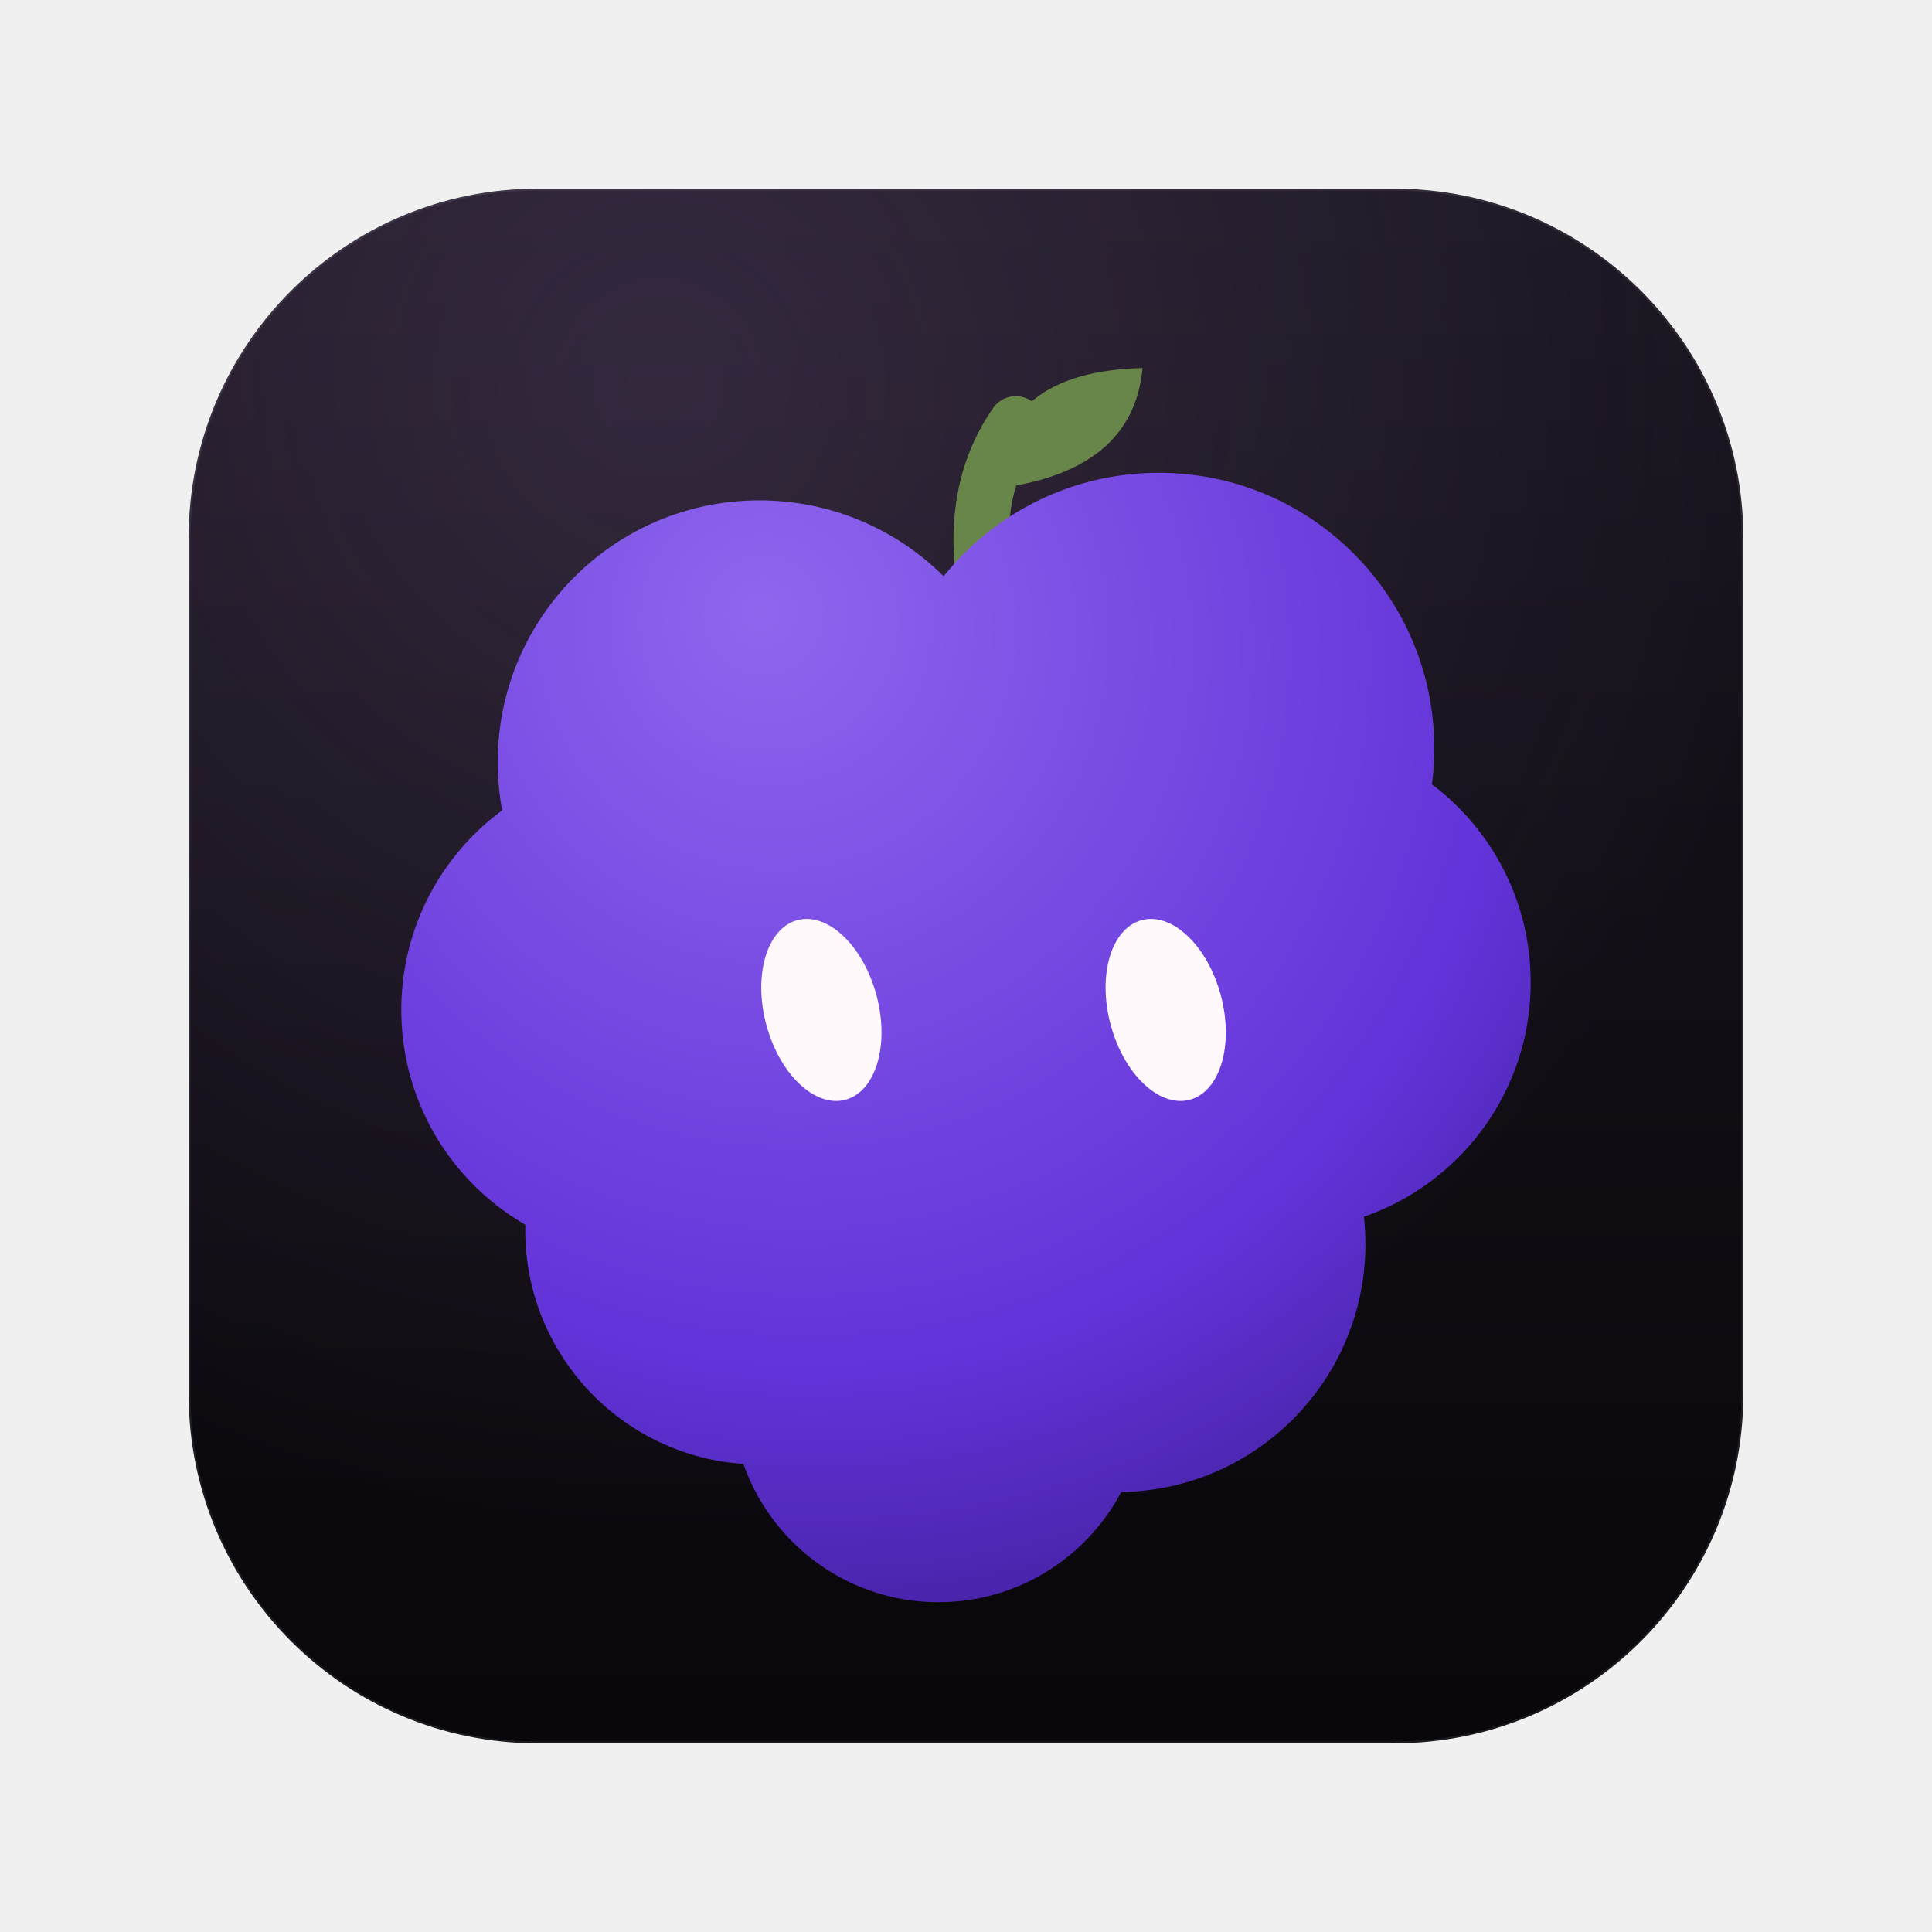
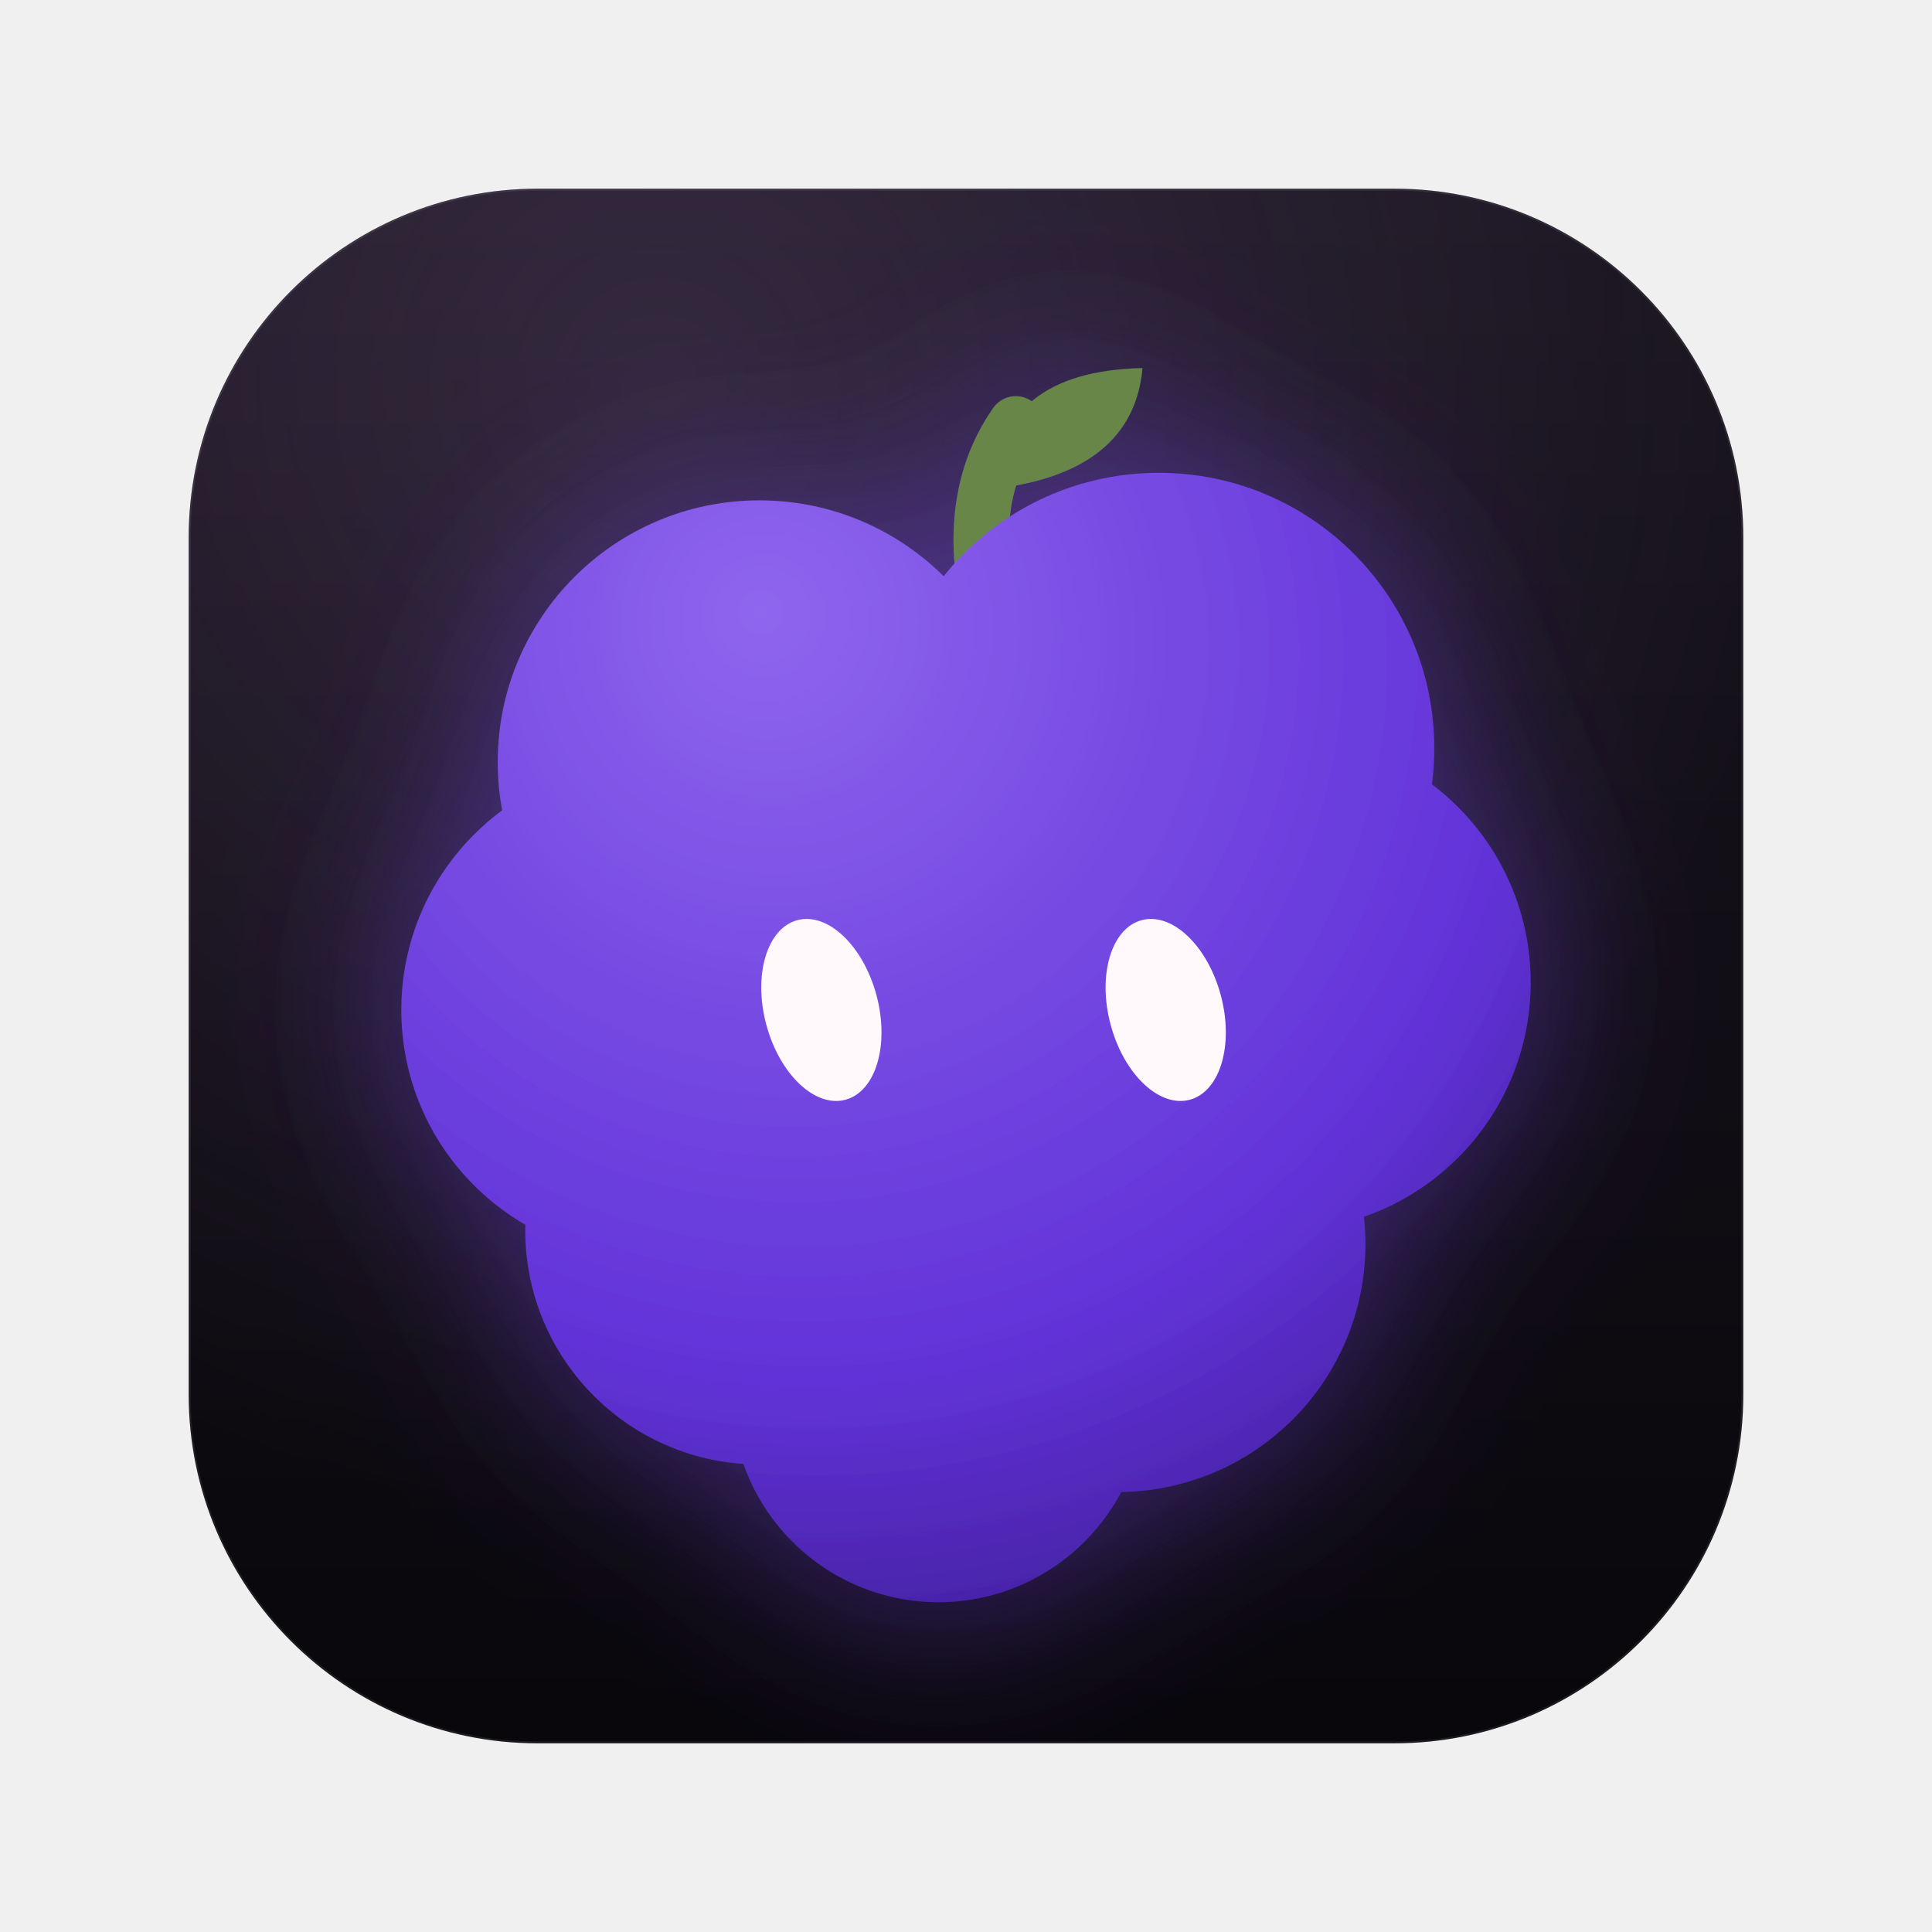
<svg xmlns="http://www.w3.org/2000/svg" width="1024" height="1024" viewBox="0 0 1024 1024">
  <defs>
    <linearGradient id="obsidian" x1="0" y1="0" x2="0" y2="1">
      <stop offset="0" stop-color="#1a1520" />
      <stop offset="1" stop-color="#09070b" />
    </linearGradient>
    <radialGradient id="sheen" cx="0.3" cy="0.12" r="0.75">
      <stop offset="0" stop-color="#c498e5" stop-opacity="0.16" />
      <stop offset="1" stop-color="#c498e5" stop-opacity="0" />
    </radialGradient>
    <radialGradient id="berry" gradientUnits="userSpaceOnUse" cx="38" cy="30" r="71" fx="33" fy="24">
      <stop offset="0" stop-color="#8f66ee" />
      <stop offset="0.72" stop-color="#6233d9" />
      <stop offset="1" stop-color="#43209f" />
    </radialGradient>
+     <filter id="glow" x="-50%" y="-50%" width="200%" height="200%" color-interpolation-filters="sRGB">
+       <feDropShadow dx="0" dy="0" stdDeviation="2.4" flood-color="#6f45e0" flood-opacity="0.85" />
+       <feDropShadow dx="0" dy="0" stdDeviation="6.9" flood-color="#6f45e0" flood-opacity="0.55" />
+     </filter>
+     <clipPath id="tile">
+       <rect x="100" y="100" width="824" height="824" rx="185" />
+     </clipPath>
  </defs>
  <rect x="100" y="100" width="824" height="824" rx="185" fill="url(#obsidian)" />
  <rect x="100" y="100" width="824" height="824" rx="185" fill="url(#sheen)" />
  <rect x="100.5" y="100.5" width="823" height="823" rx="184.5" fill="none" stroke="#ffffff" stroke-opacity="0.08" />
-   <g transform="translate(512 528) scale(7.3) translate(-48 -52)">
-     <g transform="translate(49 21.8) rotate(-18)">
-       <path d="M0 4C0-2 2-7 6-10" fill="none" stroke="#69864a" stroke-width="4" stroke-linecap="round" />
-       <path d="M3-6Q6-14 16-11Q13-4 3-6Z" fill="#69864a" />
-     </g>
-     <g fill="url(#berry)">
-       <circle cx="33" cy="35" r="19" />
-       <circle cx="62" cy="34" r="20" />
-       <circle cx="25" cy="53" r="18" />
-       <circle cx="71" cy="51" r="18" />
-       <circle cx="45" cy="54" r="24" />
-       <circle cx="33" cy="69" r="17" />
-       <circle cx="59" cy="70" r="18" />
-       <circle cx="46" cy="81" r="15" />
-     </g>
-     <g fill="#fff9fc">
-       <ellipse cx="37.5" cy="53" rx="4.14" ry="6.75" transform="rotate(-15 37.5 53)" />
-       <ellipse cx="62.5" cy="53" rx="4.14" ry="6.75" transform="rotate(-15 62.5 53)" />
+   <g clip-path="url(#tile)">
+     <g transform="translate(512 528) scale(7.3) translate(-48 -52)" filter="url(#glow)">
+       <g transform="translate(49 21.8) rotate(-18)">
+         <path d="M0 4C0-2 2-7 6-10" fill="none" stroke="#69864a" stroke-width="4" stroke-linecap="round" />
+         <path d="M3-6Q6-14 16-11Q13-4 3-6Z" fill="#69864a" />
+       </g>
+       <g fill="url(#berry)">
+         <circle cx="33" cy="35" r="19" />
+         <circle cx="62" cy="34" r="20" />
+         <circle cx="25" cy="53" r="18" />
+         <circle cx="71" cy="51" r="18" />
+         <circle cx="45" cy="54" r="24" />
+         <circle cx="33" cy="69" r="17" />
+         <circle cx="59" cy="70" r="18" />
+         <circle cx="46" cy="81" r="15" />
+       </g>
+       <g fill="#fff9fc">
+         <ellipse cx="37.5" cy="53" rx="4.14" ry="6.75" transform="rotate(-15 37.5 53)" />
+         <ellipse cx="62.5" cy="53" rx="4.14" ry="6.75" transform="rotate(-15 62.5 53)" />
+       </g>
    </g>
  </g>
</svg>
